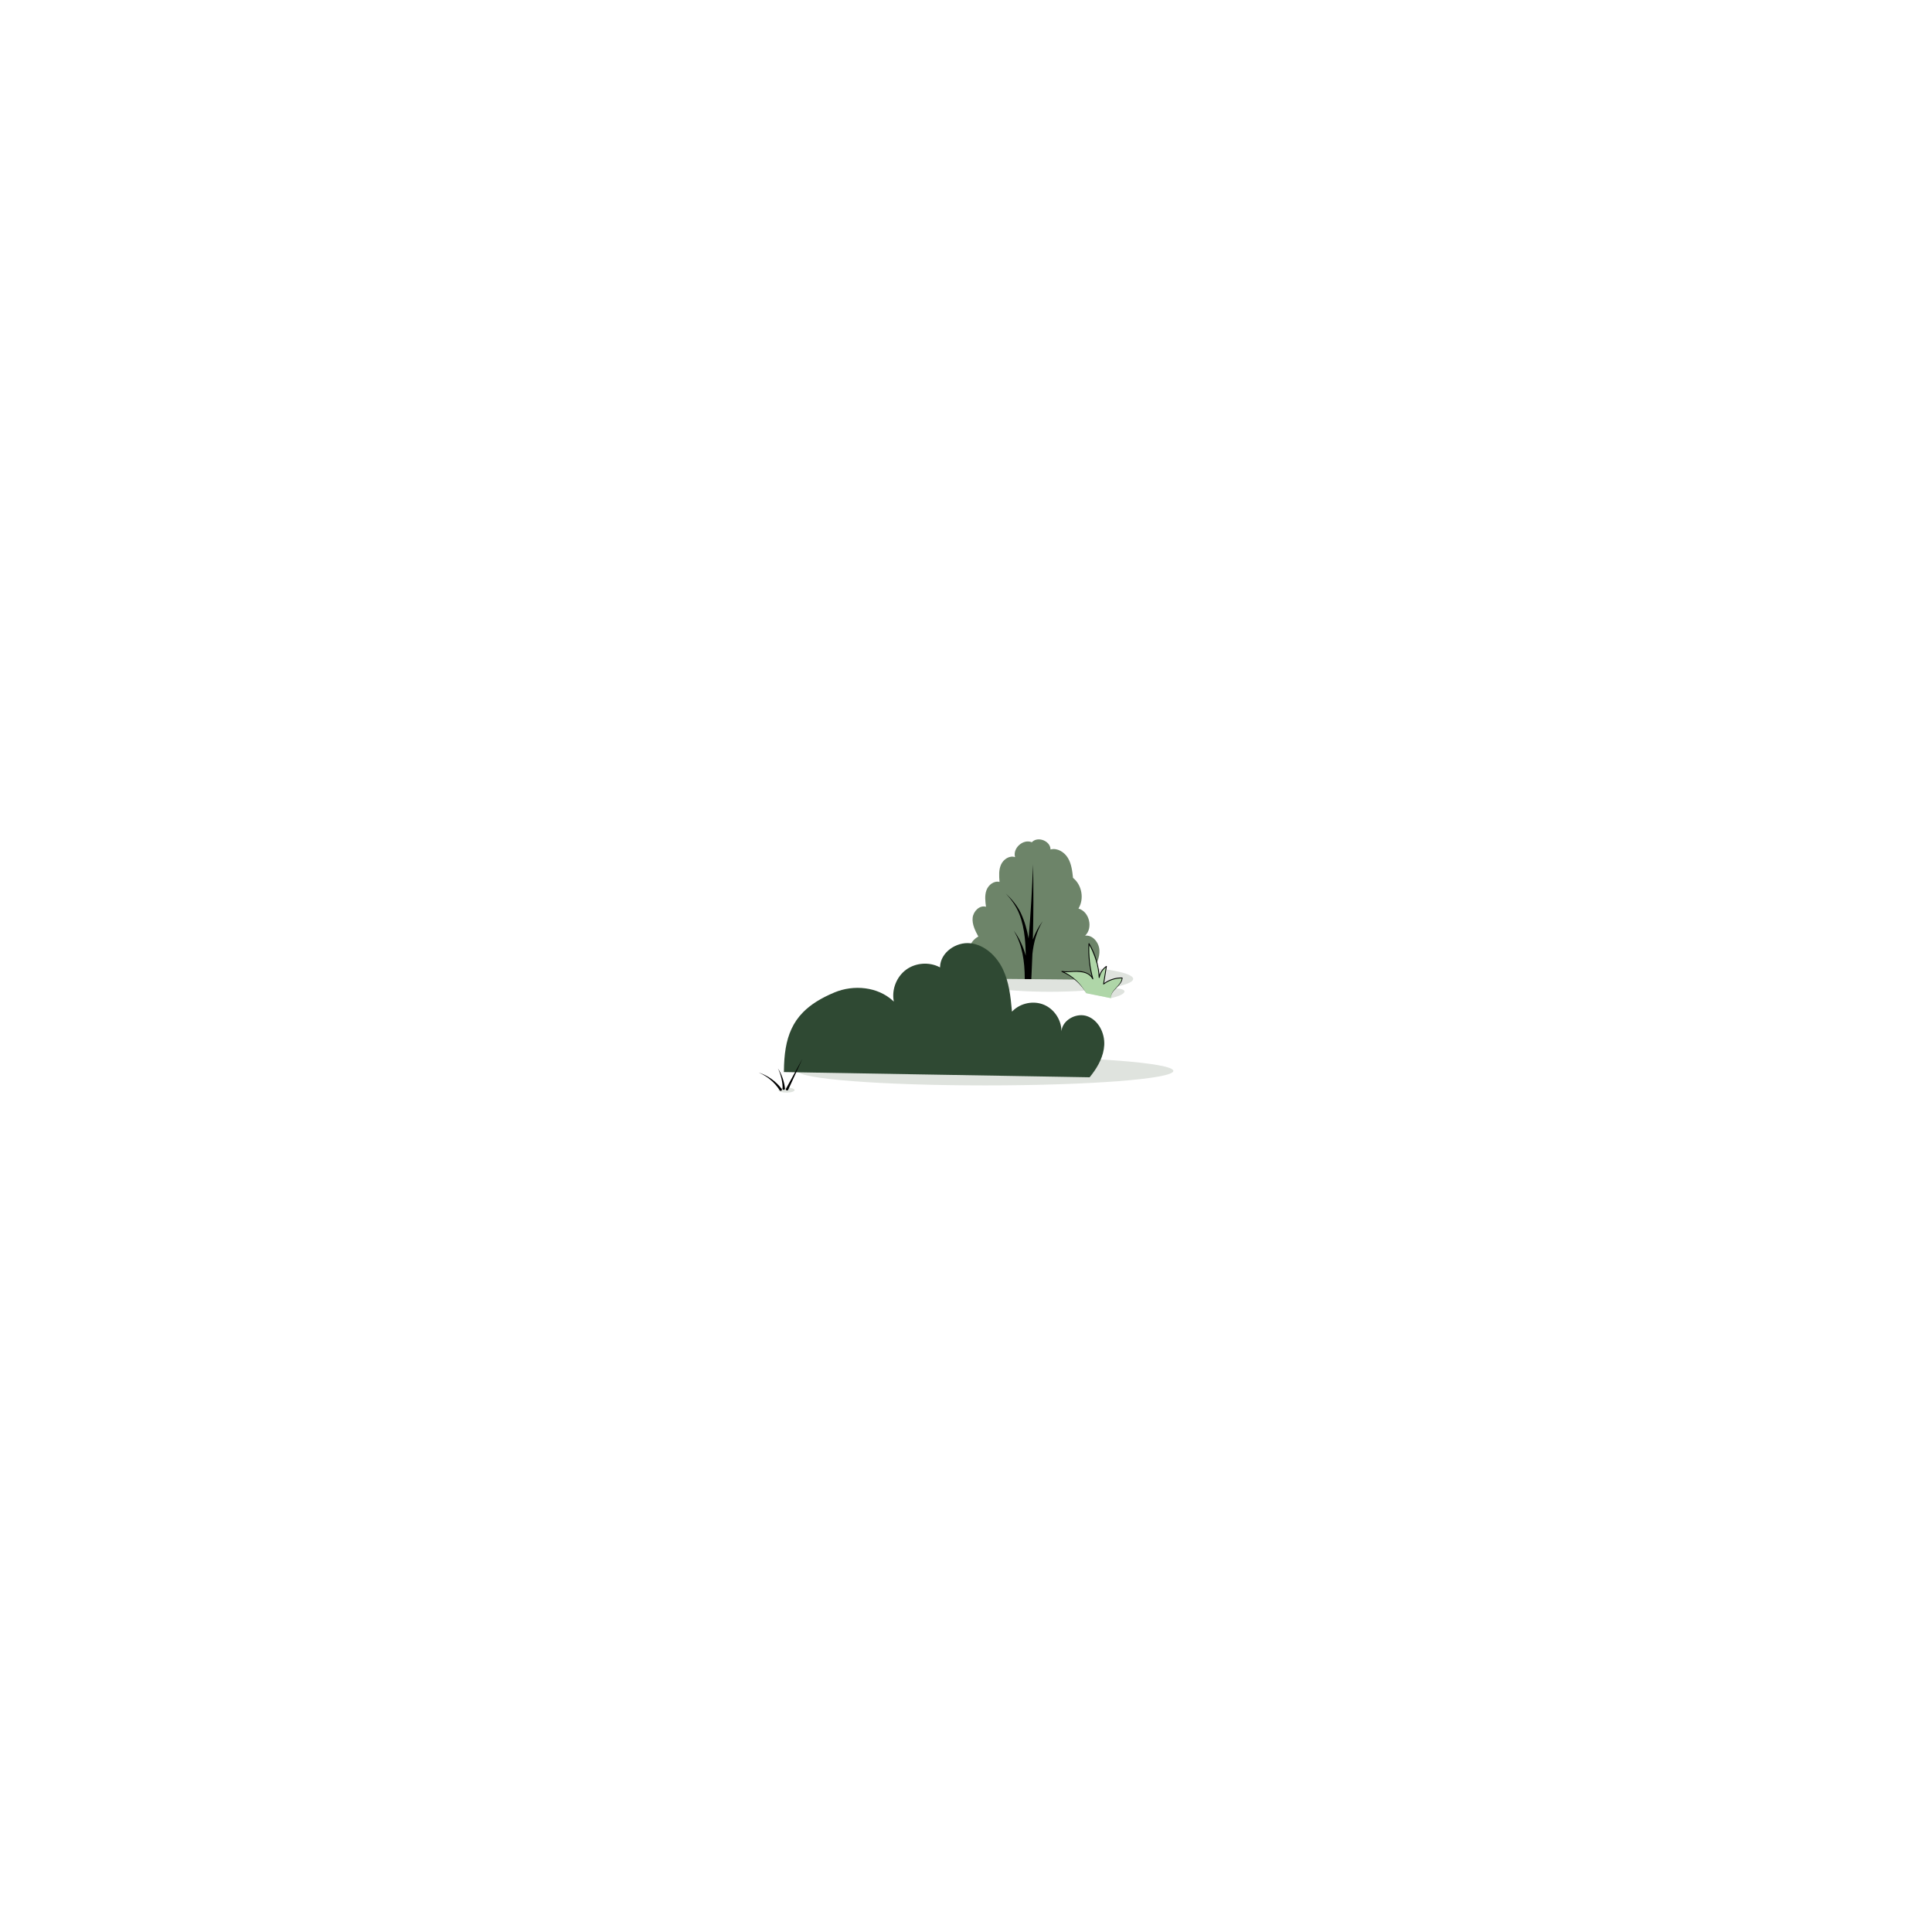
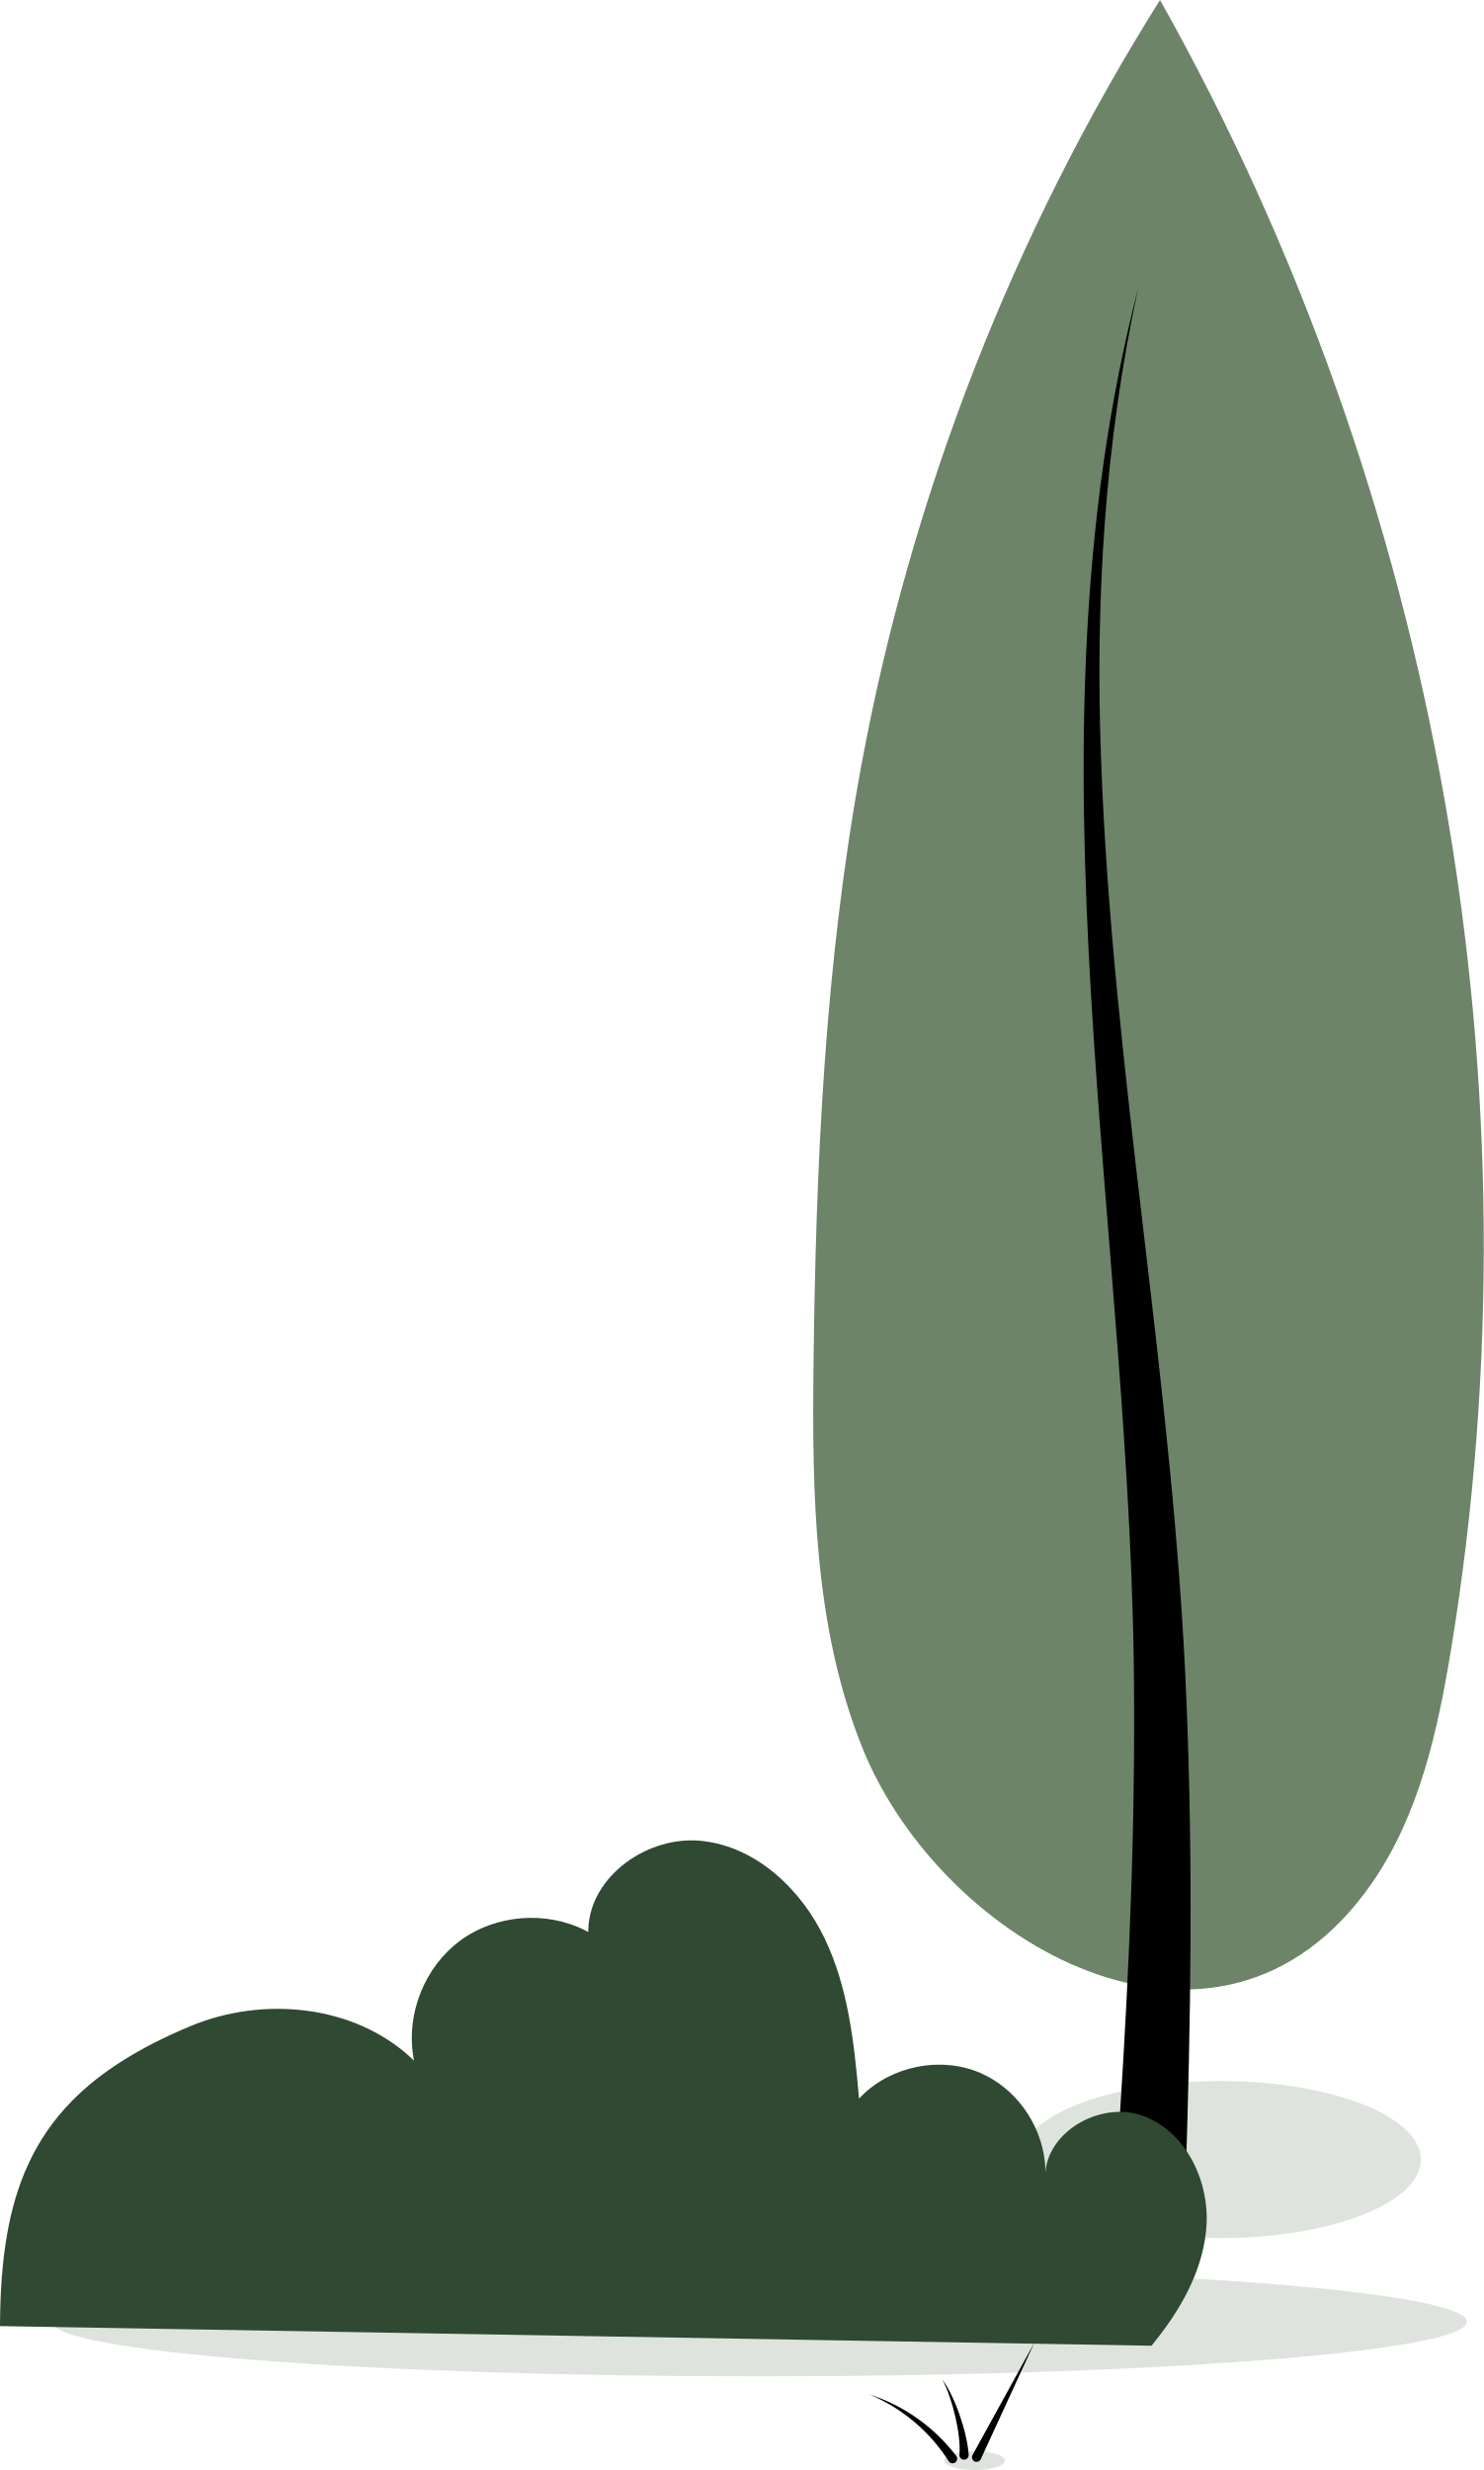
- <svg xmlns="http://www.w3.org/2000/svg" id="Camada_1" data-name="Camada 1" viewBox="0 0 1080 1080">
+ <svg xmlns="http://www.w3.org/2000/svg" id="Camada_1" data-name="Camada 1" viewBox="0 0 2277.55 3791.43">
  <defs>
    <style>
      .cls-1 {
        fill: #5e725a;
        opacity: .2;
      }

      .cls-2 {
        fill: #2f4933;
      }

      .cls-3 {
-         fill: #afd6a8;
-       }
- 
-       .cls-4 {
        fill: #6d8469;
      }
    </style>
  </defs>
  <g>
-     <ellipse class="cls-1" cx="586.8" cy="547.22" rx="46.65" ry="7.18" />
-     <g>
-       <path class="cls-4" d="M614.06,545.25c0,1.49-1.59,2.75-3.03,2.41l-34.52-.32-3.66-.03-32.44-.3c-1.31-2.43-.42-7.4,2.33-7.68-3.35-5.14-1.28-12.97,4.16-15.79-1.75-3.26-3.55-6.77-3.19-10.46.36-3.68,3.93-7.27,7.47-6.18-.42-3.12-.82-6.39.28-9.33,1.11-2.95,4.26-5.38,7.29-4.55-.27-3.27-.51-6.69.82-9.68,1.33-2.99,4.79-5.3,7.87-4.19-1.49-5.01,4.56-10.39,9.36-8.33,3.25-3.54,10.44-.76,10.45,4.05,3.73-1.04,7.72,1.41,9.71,4.73,1.99,3.31,2.46,7.3,2.87,11.15,4.97,3.93,6.35,11.72,3.04,17.13,6.08,1.71,8.31,10.84,3.71,15.17,4.16-.54,7.69,3.72,7.99,7.91.3,4.19-1.66,8.17-3.56,11.91,1.44-.35,3.04.9,3.05,2.38Z" />
-       <path d="M582.85,514.97c-3.38,5.6-5.05,11.97-5.73,18.34v.06c-.12,3.25-.25,6.5-.41,9.75-.02.66-.06,1.31-.09,1.95-.03.76-.07,1.51-.11,2.27l-3.66-.03v-.37c-.06-9.31-1.24-18.57-6.15-26.73,3.12,4.13,5.27,8.96,6.7,14-.03-3.4-.19-6.77-.55-10.09-.49-4.5-1.38-8.97-3.06-13.19-1.63-4.24-4.38-7.99-7.46-11.39,3.31,3.15,6.38,6.74,8.37,10.99,2.09,4.5,3.43,9.22,4.3,14.08,1.15-13.76,1.98-27.55,2.48-41.37.3,13.98.26,27.99-.11,41.99,1.32-3.64,3.1-7.11,5.48-10.26Z" />
-     </g>
+     <ellipse class="cls-1" cx="1873.04" cy="3314.92" rx="307.91" ry="120.49" />
+     <path class="cls-3" d="M1323.65,2682.81c-74.23-184.42-77.22-388.79-74.92-587.58,3.55-308.07,17.43-617.24,73.38-920.21C1398.91,759.09,1555.41,358.03,1780.61,0c428,761.57,588.28,1670.21,446.68,2532.25-20.61,125.44-48.95,253.64-121.34,358.14-234,337.76-660.77,94.34-782.29-207.58Z" />
+     <path d="M1746.97,442.99c-51.54,236.91-65.85,479.8-56.91,721.53,17.45,485.36,112.33,962.79,131.18,1449.36,10.14,243.74,6.81,487.59-1.38,730.56l-107.17-5.6c17.05-241.06,29.22-482.1,28.09-723.06-.38-721.77-178.08-1459.74,6.19-2172.78h0Z" />
  </g>
  <g>
-     <path class="cls-1" d="M628.58,554.18c.16,1.24-2.86,2.72-7.25,3.7h0s0,0,0,0c-.1.02-.21.05-.32.06l-13.47-2.71c1.99-1,5.34-1.91,9.18-2.43,2.69-.35,5.2-.44,7.2-.32.05,0,.1,0,.15,0,.04,0,.08,0,.11,0,2.59.2,4.29.78,4.41,1.66Z" />
-     <g>
-       <path class="cls-3" d="M627.31,546.67c0,.07,0,.13-.02.2t0,.02c-.23,2.17-1.96,3.87-3.55,5.58-1.14,1.22-2.21,2.45-2.6,3.87-.04.13-.06.27-.09.42-.06.35-.08.72-.05,1.1,0,.05,0,.09.02.13l-.33-.07-13.47-2.71h-.02c-2.89-5.16-7.47-9.38-12.85-11.84-.25-.12-.5-.23-.75-.33,0,0-.02-.02-.02-.02h.03c.16,0,.33-.02.49-.02.39-.02.76-.04,1.13-.05,1.24-.05,2.36-.06,3.43-.05,1.44,0,2.81.06,4.33.13,2.83.13,5.9,1.13,7.46,3.4.18.24.33.51.46.78-.08-.29-.16-.58-.23-.88-1.59-5.98-2.26-12.21-1.94-18.39,0-.12,0-.25.02-.37v-.08s.02.05.03.07c.06.15.12.29.19.44.23.55.47,1.1.71,1.64,1.29,3.02,2.54,6.03,3.42,9.1.66,2.25,1.14,4.53,1.31,6.89.02.26.04.54.05.81v.03s0-.02,0-.03c.05-.26.11-.54.19-.79.57-2.08,1.84-3.95,3.57-5.23.06-.05.13-.09.19-.14.03-.02.05-.04.09-.06,0,.04,0,.07-.02.11,0,.08-.02.15-.03.23-.43,3.08-.92,6.14-1.49,9.19-.02.09-.03.17-.05.26,0,.03,0,.06-.02.09.02-.02.05-.04.08-.05.06-.05.13-.1.19-.14,2.85-2.12,6.39-3.27,9.92-3.22h0s.21,0,.21,0Z" />
-       <path d="M607.2,555.21c-2.34-4.02-5.68-7.41-9.63-9.83-1.31-.8-2.67-1.53-4.09-2.13-.24-.1-.16-.51.13-.46,4.63.7,9.6-1.03,14.02,1.07,1.45.66,2.79,1.76,3.49,3.26l-.45.17c-1.81-6.43-2.55-13.15-2.17-19.82,0-.23.34-.31.45-.11,3.45,5.76,5.44,12.38,5.74,19.09l-.48-.03c.47-2.57,1.99-4.93,4.15-6.41.16-.13.42.03.37.23,0,0-1.6,9.88-1.6,9.88l-.38-.23c2.99-2.3,6.79-3.59,10.57-3.43.12,0,.22.11.21.23-.37,4.68-6.75,6.47-6.5,11.29-.44-4.74,5.81-6.78,6.07-11.32,0,0,.21.23.21.23-1.83,0-3.67.25-5.42.83-1.74.57-3.39,1.43-4.84,2.55-.17.14-.43-.03-.38-.23,0,0,1.59-9.86,1.59-9.86l.37.23c-2.05,1.41-3.5,3.66-3.94,6.1-.02.13-.15.22-.28.19-.11-.02-.19-.12-.2-.23-.29-6.63-2.26-13.17-5.67-18.86l.45-.11c-.37,6.61.36,13.29,2.16,19.66.08.28-.33.43-.45.17-2.3-4.44-8.08-4.24-12.41-3.93-1.57.08-3.16.11-4.75-.13l.13-.46c5.76,2.39,10.58,6.94,13.54,12.4h0Z" />
-     </g>
+     <ellipse class="cls-1" cx="1165.62" cy="3563.81" rx="1086.04" ry="83.9" />
+     <path class="cls-2" d="M.05,3566.01l-.05,1.01c0,1.2.02,2.33.02,3.53l21.51.38,1239.23,21.1,48.05.81,458.77,7.84c4.01-4.91,7.96-10.01,11.85-15.11,38.74-50.23,69.23-108.34,72.62-171.24,3.63-69.25-33.39-144-98.84-166.97-56.9-19.92-128.78,14.97-145.34,70.02-1.65,5.59-2.8,11.39-3.21,17.35.02-5.79-.27-11.59-.95-17.35v-.06c-6.45-58.14-45.19-112.39-99.24-135.51-60.4-25.81-135.82-10.85-182.06,35.63-.92.78-1.78,1.62-2.57,2.52-.4.42-.86.84-1.26,1.33-.04-.57-.13-1.2-.17-1.77-.07-1.2-.21-2.34-.27-3.54v-.06c-7.28-82.04-16.57-165.55-52.04-239.85-36.15-75.9-105.2-141.4-188.81-150.3-82.04-8.83-171.31,53.32-174.27,135.19-.03.69-.06,1.38-.03,2.08-.04.82-.08,1.7-.06,2.52-.74-.41-1.47-.76-2.21-1.11-.61-.41-1.23-.69-1.84-.97-60.35-30.91-138.12-24.87-192.69,15.49-53.93,39.89-82.64,111.11-71.9,177.26.29,1.9.64,3.74.99,5.65.11.38.15.83.26,1.21-.3-.27-.6-.59-.9-.86-1.32-1.32-2.71-2.58-4.1-3.84v-.06c-88.07-81.18-226.92-94.56-337.91-48.36-79.28,33.03-138.57,70.59-182.27,115.05-28.42,28.94-50.25,60.83-66.65,96.31C12.48,3388.54.72,3468.68.05,3566.01Z" />
  </g>
  <g>
-     <ellipse class="cls-1" cx="550.9" cy="598.64" rx="105.01" ry="8.11" />
-     <path class="cls-2" d="M438.2,598.85v.1c0,.12,0,.23,0,.34l2.08.04,119.82,2.04,4.65.08,44.36.76c.39-.47.77-.97,1.15-1.46,3.75-4.86,6.69-10.48,7.02-16.56.35-6.7-3.23-13.92-9.56-16.14-5.5-1.93-12.45,1.45-14.05,6.77-.16.54-.27,1.1-.31,1.68,0-.56-.03-1.12-.09-1.68h0c-.62-5.63-4.37-10.87-9.6-13.11-5.84-2.5-13.13-1.05-17.6,3.44-.09.07-.17.16-.25.24-.04.04-.08.08-.12.13,0-.05-.01-.12-.02-.17,0-.12-.02-.23-.03-.34h0c-.7-7.94-1.6-16.01-5.03-23.2-3.5-7.34-10.17-13.67-18.26-14.53-7.93-.85-16.56,5.16-16.85,13.07,0,.07,0,.13,0,.2,0,.08,0,.16,0,.24-.07-.04-.14-.07-.21-.11-.06-.04-.12-.07-.18-.09-5.84-2.99-13.35-2.4-18.63,1.5-5.21,3.86-7.99,10.74-6.95,17.14.03.18.06.36.1.55.01.04.01.08.02.12-.03-.03-.06-.06-.09-.08-.13-.13-.26-.25-.4-.37h0c-8.52-7.86-21.94-9.15-32.67-4.68-7.67,3.19-13.4,6.83-17.62,11.12-2.75,2.8-4.86,5.88-6.44,9.31-3.02,6.5-4.16,14.25-4.22,23.66Z" />
-   </g>
-   <g>
-     <ellipse class="cls-1" cx="439.67" cy="609.38" rx="4.51" ry="1.4" />
+     <ellipse class="cls-1" cx="1495.82" cy="3777" rx="46.63" ry="14.43" />
    <g>
-       <path d="M424.09,599.56c5.02,1.61,9.59,4.81,12.87,9.12.23.3.17.73-.13.96-.3.23-.73.17-.96-.13-2.75-4.36-6.9-7.91-11.78-9.95h0Z" />
-       <path d="M448.58,591.84l-7.98,17.34c-.16.34-.56.49-.91.34-.36-.16-.5-.61-.31-.95l9.2-16.72h0Z" />
-       <path d="M437.44,608.5c.25-3.01-1.05-8.39-2.55-11.16,1.89,2.53,3.71,7.89,3.91,11.17.03.38-.26.7-.64.73-.41.03-.77-.33-.73-.74h0Z" />
+       <path d="M1334.65,3675.48c51.93,16.6,99.21,49.74,133.1,94.33,2.37,3.1,1.78,7.54-1.33,9.92-3.11,2.37-7.55,1.78-9.92-1.33-28.4-45.07-71.31-81.82-121.85-102.91h0Z" />
+       <path d="M1587.95,3595.56l-82.52,179.28c-1.63,3.55-5.83,5.1-9.38,3.47-3.72-1.69-5.22-6.26-3.24-9.83l95.14-172.92h0Z" />
+       <path d="M1472.73,3767.92c2.58-31.12-10.81-86.77-26.35-115.45,19.51,26.14,38.37,81.61,40.49,115.55.27,3.9-2.68,7.29-6.59,7.56-4.28.33-7.94-3.38-7.55-7.66h0Z" />
    </g>
  </g>
</svg>
